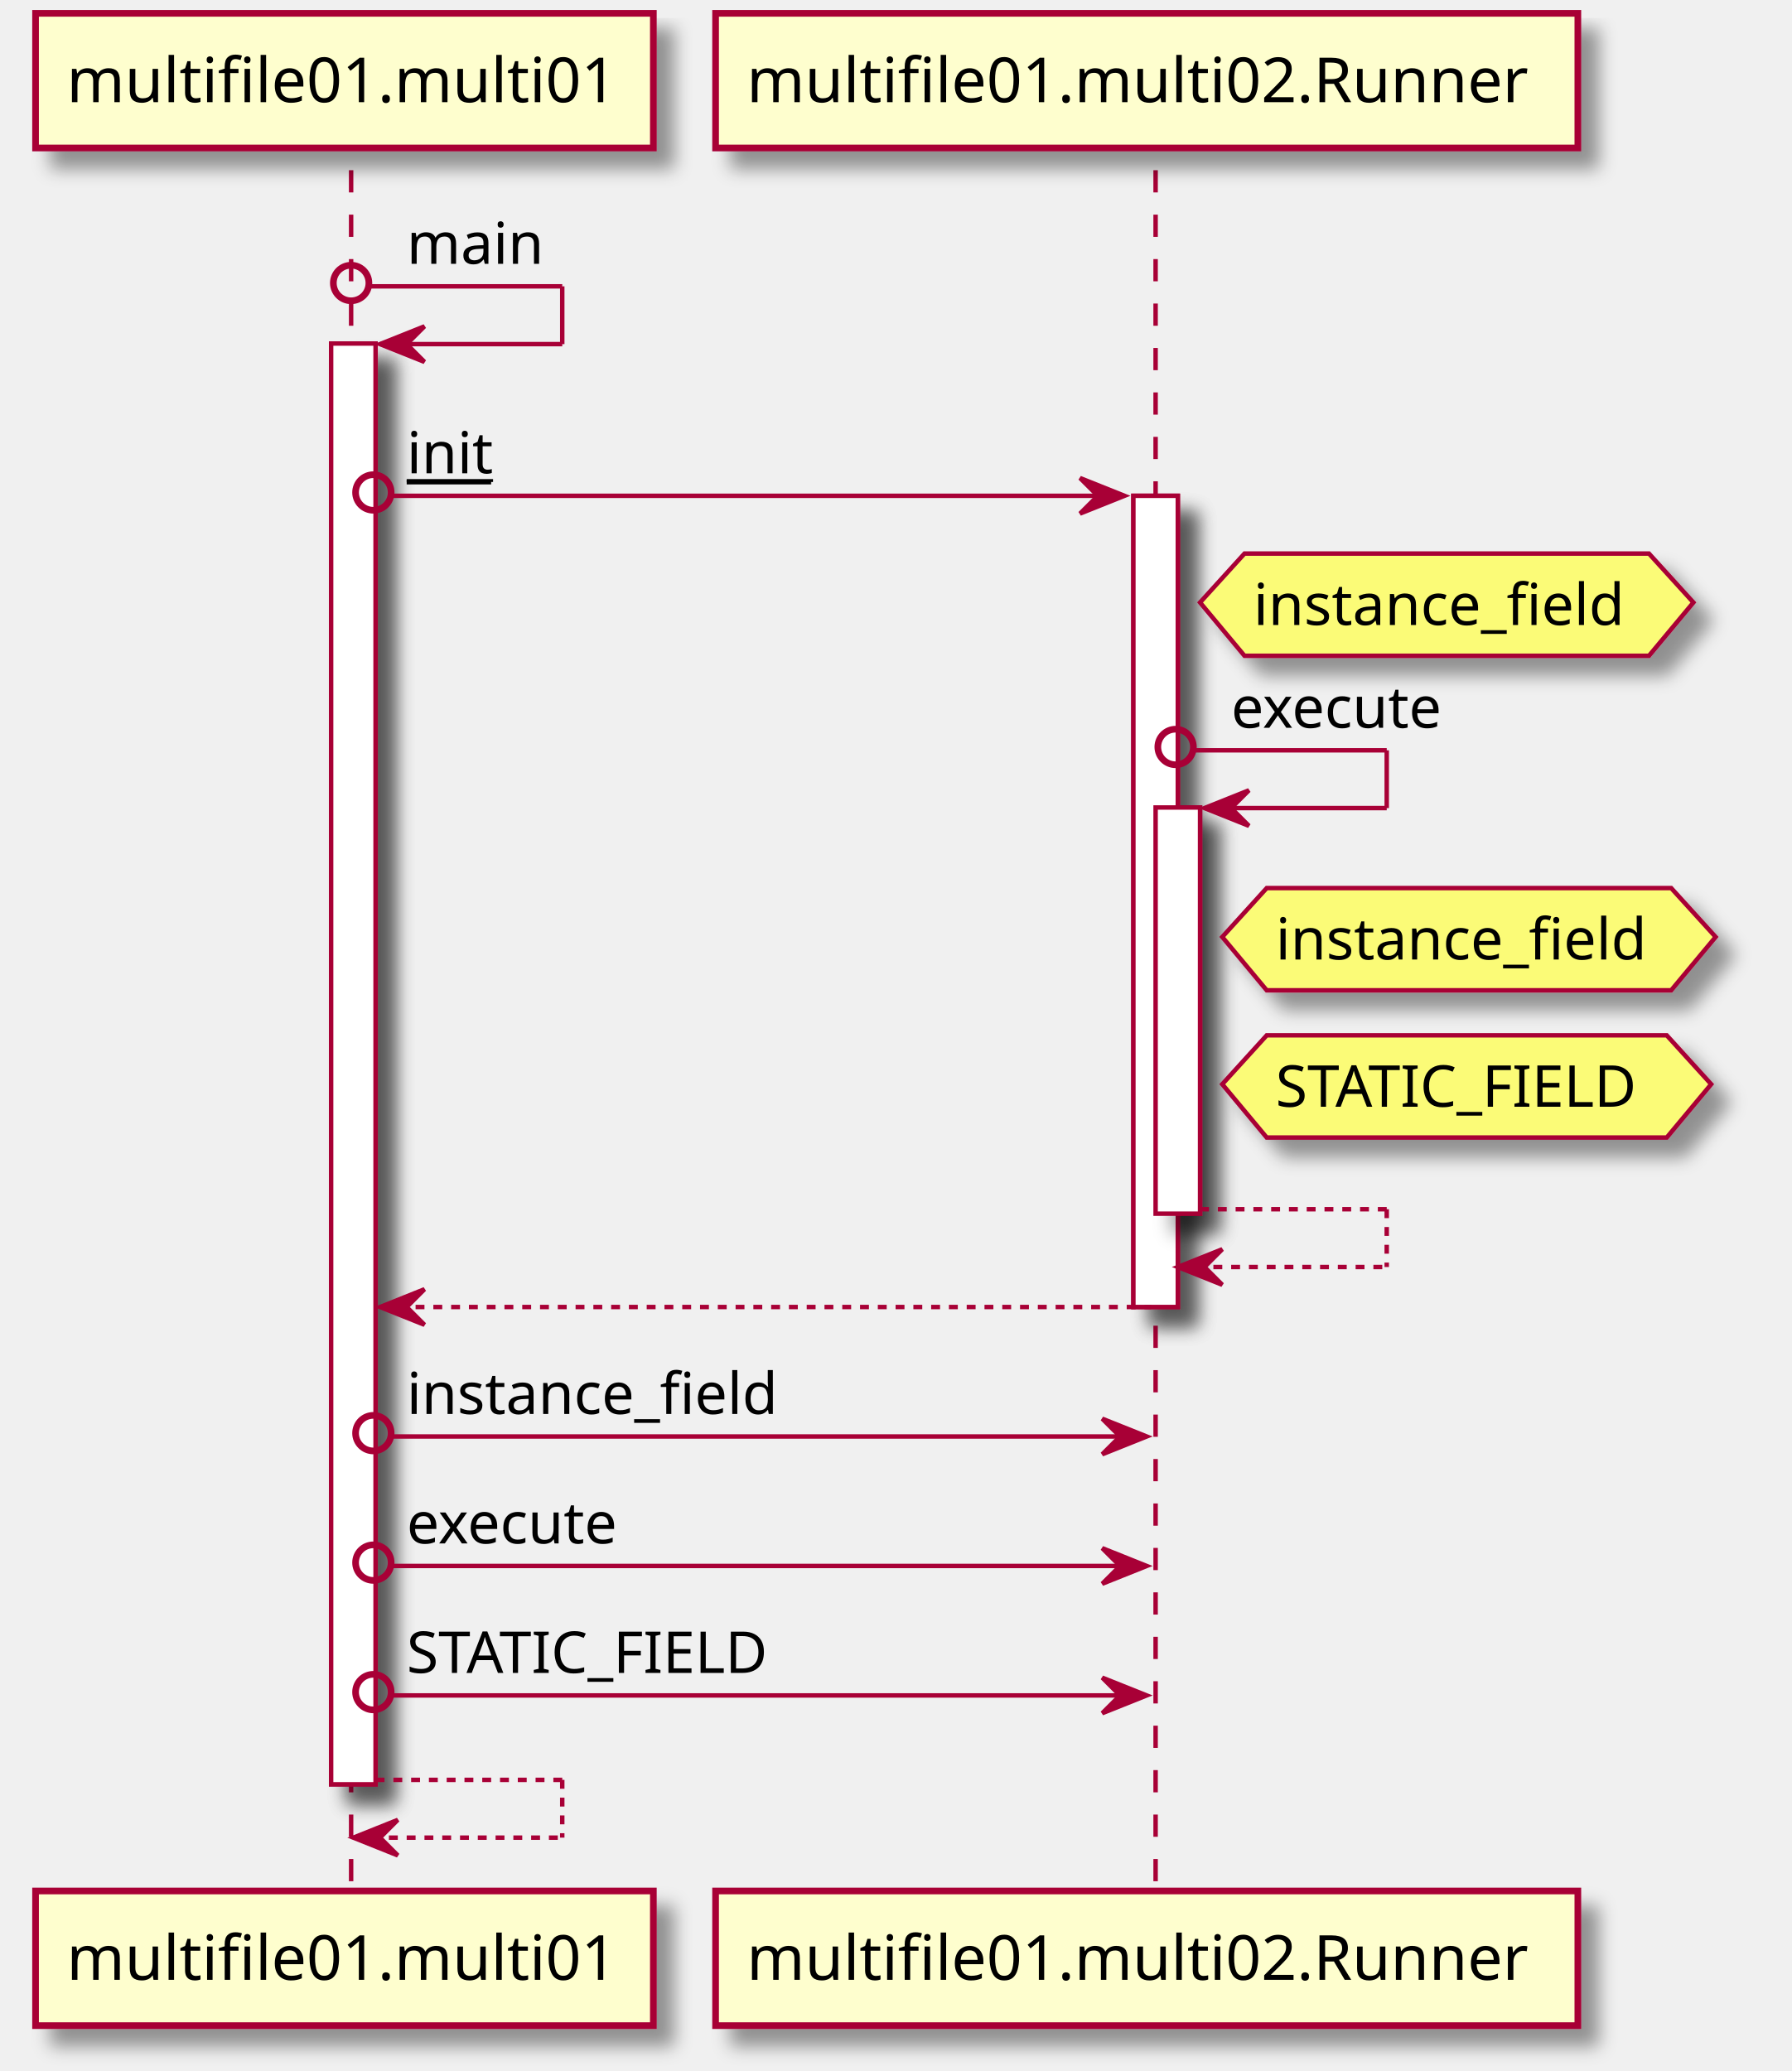
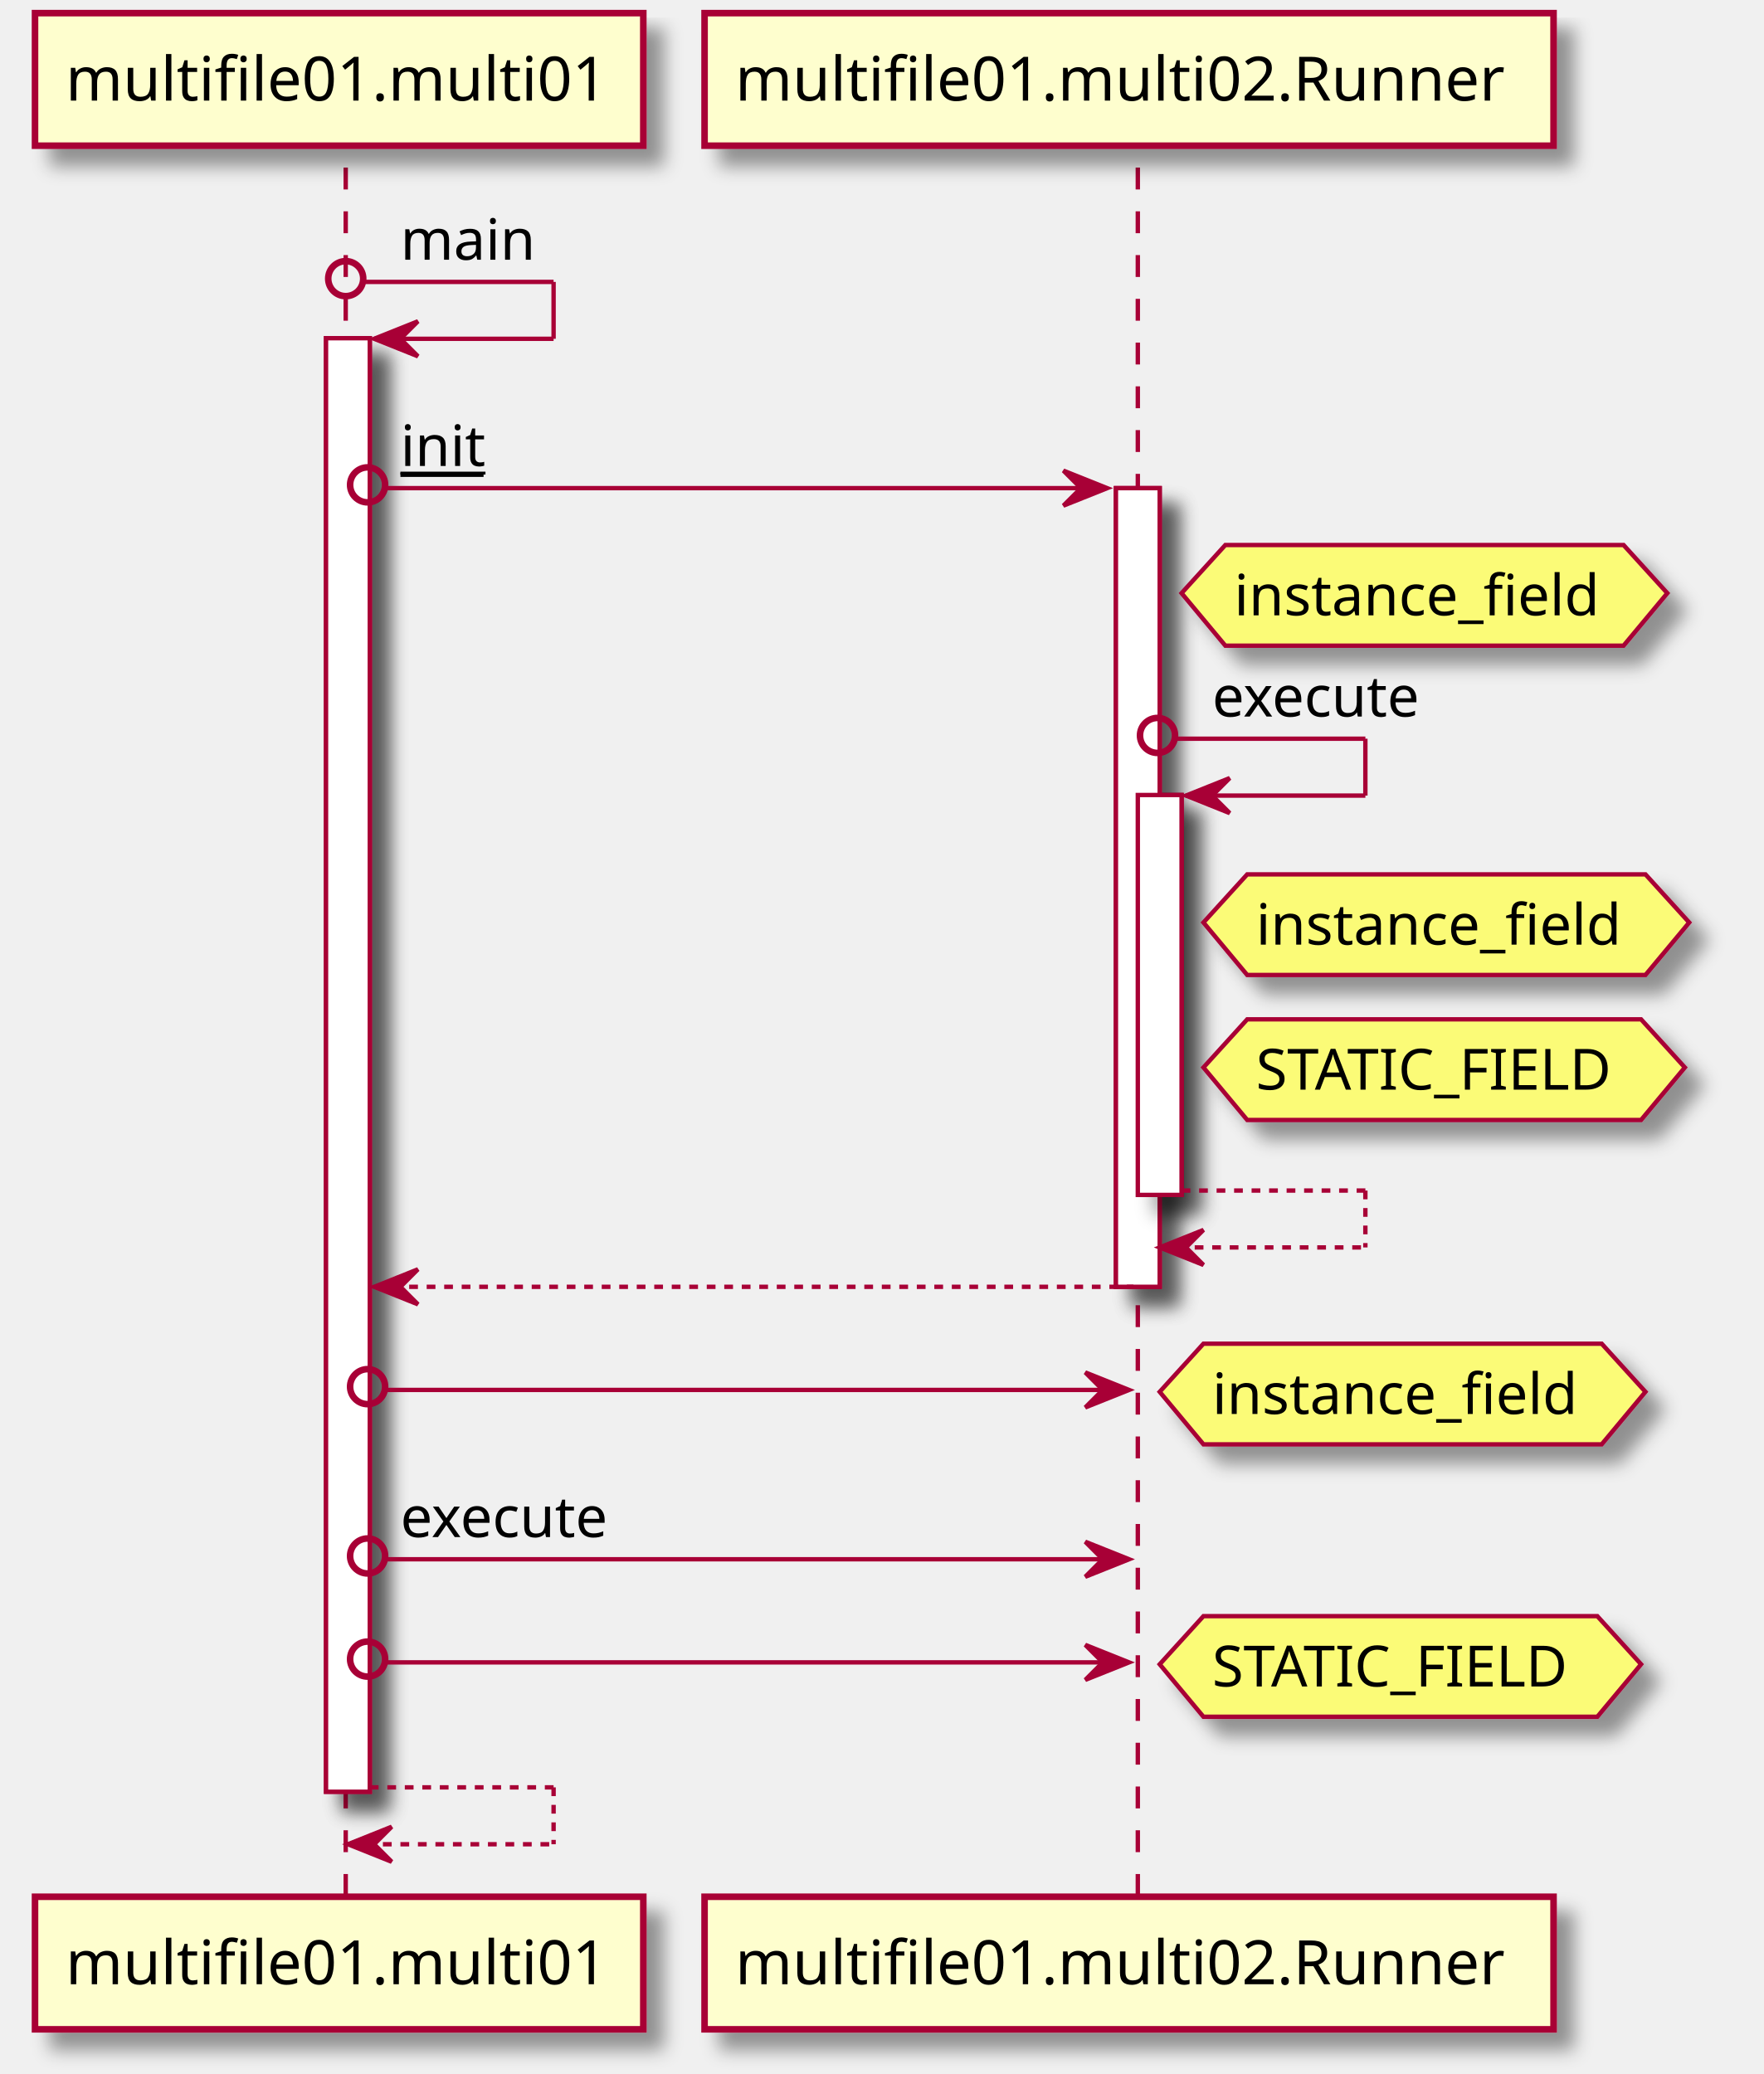
- <svg xmlns="http://www.w3.org/2000/svg" contentScriptType="application/ecmascript" contentStyleType="text/css" height="466px" preserveAspectRatio="none" style="width:403px;height:466px;background:#FEFEFE;" version="1.1" viewBox="0 0 403 466" width="403px" zoomAndPan="magnify">
+ <svg xmlns="http://www.w3.org/2000/svg" contentScriptType="application/ecmascript" contentStyleType="text/css" height="474px" preserveAspectRatio="none" style="width:403px;height:474px;background:#FEFEFE;" version="1.1" viewBox="0 0 403 474" width="403px" zoomAndPan="magnify">
  <defs>
-     <filter height="300%" id="f4uw042mxzeqb" width="300%" x="-1" y="-1">
+     <filter height="300%" id="ffvgd37iu4ylv" width="300%" x="-1" y="-1">
      <feGaussianBlur result="blurOut" stdDeviation="2.0" />
      <feColorMatrix in="blurOut" result="blurOut2" type="matrix" values="0 0 0 0 0 0 0 0 0 0 0 0 0 0 0 0 0 0 .4 0" />
      <feOffset dx="4.0" dy="4.0" in="blurOut2" result="blurOut3" />
      <feBlend in="SourceGraphic" in2="blurOut3" mode="normal" />
    </filter>
  </defs>
  <g>
-     <rect fill="#FFFFFF" filter="url(#f4uw042mxzeqb)" height="324.195" style="stroke: #A80036; stroke-width: 1.0;" width="10" x="74.5" y="77.297" />
-     <rect fill="#FFFFFF" filter="url(#f4uw042mxzeqb)" height="182.531" style="stroke: #A80036; stroke-width: 1.0;" width="10" x="255" y="111.562" />
-     <rect fill="#FFFFFF" filter="url(#f4uw042mxzeqb)" height="91.398" style="stroke: #A80036; stroke-width: 1.0;" width="10" x="260" y="181.695" />
-     <line style="stroke: #A80036; stroke-width: 1.0; stroke-dasharray: 5.0,5.0;" x1="79" x2="79" y1="38.297" y2="426.492" />
-     <line style="stroke: #A80036; stroke-width: 1.0; stroke-dasharray: 5.0,5.0;" x1="260" x2="260" y1="38.297" y2="426.492" />
-     <rect fill="#FEFECE" filter="url(#f4uw042mxzeqb)" height="30.297" style="stroke: #A80036; stroke-width: 1.5;" width="139" x="8" y="3" />
+     <rect fill="#FFFFFF" filter="url(#ffvgd37iu4ylv)" height="332.195" style="stroke: #A80036; stroke-width: 1.0;" width="10" x="74.5" y="77.297" />
+     <rect fill="#FFFFFF" filter="url(#ffvgd37iu4ylv)" height="182.531" style="stroke: #A80036; stroke-width: 1.0;" width="10" x="255" y="111.562" />
+     <rect fill="#FFFFFF" filter="url(#ffvgd37iu4ylv)" height="91.398" style="stroke: #A80036; stroke-width: 1.0;" width="10" x="260" y="181.695" />
+     <line style="stroke: #A80036; stroke-width: 1.0; stroke-dasharray: 5.0,5.0;" x1="79" x2="79" y1="38.297" y2="434.492" />
+     <line style="stroke: #A80036; stroke-width: 1.0; stroke-dasharray: 5.0,5.0;" x1="260" x2="260" y1="38.297" y2="434.492" />
+     <rect fill="#FEFECE" filter="url(#ffvgd37iu4ylv)" height="30.297" style="stroke: #A80036; stroke-width: 1.5;" width="139" x="8" y="3" />
    <text fill="#000000" font-family="sans-serif" font-size="14" lengthAdjust="spacingAndGlyphs" textLength="125" x="15" y="22.995">multifile01.multi01</text>
-     <rect fill="#FEFECE" filter="url(#f4uw042mxzeqb)" height="30.297" style="stroke: #A80036; stroke-width: 1.5;" width="139" x="8" y="425.492" />
-     <text fill="#000000" font-family="sans-serif" font-size="14" lengthAdjust="spacingAndGlyphs" textLength="125" x="15" y="445.487">multifile01.multi01</text>
-     <rect fill="#FEFECE" filter="url(#f4uw042mxzeqb)" height="30.297" style="stroke: #A80036; stroke-width: 1.5;" width="194" x="161" y="3" />
+     <rect fill="#FEFECE" filter="url(#ffvgd37iu4ylv)" height="30.297" style="stroke: #A80036; stroke-width: 1.5;" width="139" x="8" y="433.492" />
+     <text fill="#000000" font-family="sans-serif" font-size="14" lengthAdjust="spacingAndGlyphs" textLength="125" x="15" y="453.487">multifile01.multi01</text>
+     <rect fill="#FEFECE" filter="url(#ffvgd37iu4ylv)" height="30.297" style="stroke: #A80036; stroke-width: 1.5;" width="194" x="161" y="3" />
    <text fill="#000000" font-family="sans-serif" font-size="14" lengthAdjust="spacingAndGlyphs" textLength="180" x="168" y="22.995">multifile01.multi02.Runner</text>
-     <rect fill="#FEFECE" filter="url(#f4uw042mxzeqb)" height="30.297" style="stroke: #A80036; stroke-width: 1.5;" width="194" x="161" y="425.492" />
-     <text fill="#000000" font-family="sans-serif" font-size="14" lengthAdjust="spacingAndGlyphs" textLength="180" x="168" y="445.487">multifile01.multi02.Runner</text>
-     <rect fill="#FFFFFF" filter="url(#f4uw042mxzeqb)" height="324.195" style="stroke: #A80036; stroke-width: 1.0;" width="10" x="74.5" y="77.297" />
-     <rect fill="#FFFFFF" filter="url(#f4uw042mxzeqb)" height="182.531" style="stroke: #A80036; stroke-width: 1.0;" width="10" x="255" y="111.562" />
-     <rect fill="#FFFFFF" filter="url(#f4uw042mxzeqb)" height="91.398" style="stroke: #A80036; stroke-width: 1.0;" width="10" x="260" y="181.695" />
+     <rect fill="#FEFECE" filter="url(#ffvgd37iu4ylv)" height="30.297" style="stroke: #A80036; stroke-width: 1.5;" width="194" x="161" y="433.492" />
+     <text fill="#000000" font-family="sans-serif" font-size="14" lengthAdjust="spacingAndGlyphs" textLength="180" x="168" y="453.487">multifile01.multi02.Runner</text>
+     <rect fill="#FFFFFF" filter="url(#ffvgd37iu4ylv)" height="332.195" style="stroke: #A80036; stroke-width: 1.0;" width="10" x="74.5" y="77.297" />
+     <rect fill="#FFFFFF" filter="url(#ffvgd37iu4ylv)" height="182.531" style="stroke: #A80036; stroke-width: 1.0;" width="10" x="255" y="111.562" />
+     <rect fill="#FFFFFF" filter="url(#ffvgd37iu4ylv)" height="91.398" style="stroke: #A80036; stroke-width: 1.0;" width="10" x="260" y="181.695" />
    <ellipse cx="79" cy="63.68" fill="none" rx="4" ry="4" style="stroke: #A80036; stroke-width: 1.5;" />
    <line style="stroke: #A80036; stroke-width: 1.0;" x1="83.5" x2="126.5" y1="64.43" y2="64.43" />
    <line style="stroke: #A80036; stroke-width: 1.0;" x1="126.5" x2="126.5" y1="64.43" y2="77.43" />
    <line style="stroke: #A80036; stroke-width: 1.0;" x1="85.5" x2="126.5" y1="77.43" y2="77.43" />
    <polygon fill="#A80036" points="95.5,73.43,85.5,77.43,95.5,81.43,91.5,77.43" style="stroke: #A80036; stroke-width: 1.0;" />
    <text fill="#000000" font-family="sans-serif" font-size="13" lengthAdjust="spacingAndGlyphs" textLength="32" x="91.5" y="59.364">main</text>
    <ellipse cx="84" cy="110.812" fill="none" rx="4" ry="4" style="stroke: #A80036; stroke-width: 1.5;" />
    <polygon fill="#A80036" points="243,107.562,253,111.562,243,115.562,247,111.562" style="stroke: #A80036; stroke-width: 1.0;" />
    <line style="stroke: #A80036; stroke-width: 1.0;" x1="88.5" x2="249" y1="111.562" y2="111.562" />
    <text fill="#000000" font-family="sans-serif" font-size="13" lengthAdjust="spacingAndGlyphs" text-decoration="underline" textLength="19" x="91.5" y="106.497">init</text>
    <line style="stroke: #000000; stroke-width: 1.0;" x1="91.5" x2="110.5" y1="108.497" y2="108.497" />
-     <polygon fill="#FBFB77" filter="url(#f4uw042mxzeqb)" points="280,124.562,371,124.562,381,135.562,371,147.562,280,147.562,270,135.562,280,124.562" style="stroke: #A80036; stroke-width: 1.0;" />
+     <polygon fill="#FBFB77" filter="url(#ffvgd37iu4ylv)" points="280,124.562,371,124.562,381,135.562,371,147.562,280,147.562,270,135.562,280,124.562" style="stroke: #A80036; stroke-width: 1.0;" />
    <text fill="#000000" font-family="sans-serif" font-size="13" lengthAdjust="spacingAndGlyphs" textLength="87" x="282" y="140.629">instance_field</text>
    <ellipse cx="264.5" cy="168.078" fill="none" rx="4" ry="4" style="stroke: #A80036; stroke-width: 1.5;" />
    <line style="stroke: #A80036; stroke-width: 1.0;" x1="269" x2="312" y1="168.828" y2="168.828" />
    <line style="stroke: #A80036; stroke-width: 1.0;" x1="312" x2="312" y1="168.828" y2="181.828" />
    <line style="stroke: #A80036; stroke-width: 1.0;" x1="271" x2="312" y1="181.828" y2="181.828" />
    <polygon fill="#A80036" points="281,177.828,271,181.828,281,185.828,277,181.828" style="stroke: #A80036; stroke-width: 1.0;" />
    <text fill="#000000" font-family="sans-serif" font-size="13" lengthAdjust="spacingAndGlyphs" textLength="51" x="277" y="163.762">execute</text>
-     <polygon fill="#FBFB77" filter="url(#f4uw042mxzeqb)" points="285,199.828,376,199.828,386,210.828,376,222.828,285,222.828,275,210.828,285,199.828" style="stroke: #A80036; stroke-width: 1.0;" />
+     <polygon fill="#FBFB77" filter="url(#ffvgd37iu4ylv)" points="285,199.828,376,199.828,386,210.828,376,222.828,285,222.828,275,210.828,285,199.828" style="stroke: #A80036; stroke-width: 1.0;" />
    <text fill="#000000" font-family="sans-serif" font-size="13" lengthAdjust="spacingAndGlyphs" textLength="87" x="287" y="215.895">instance_field</text>
-     <polygon fill="#FBFB77" filter="url(#f4uw042mxzeqb)" points="285,232.961,375,232.961,385,243.961,375,255.961,285,255.961,275,243.961,285,232.961" style="stroke: #A80036; stroke-width: 1.0;" />
+     <polygon fill="#FBFB77" filter="url(#ffvgd37iu4ylv)" points="285,232.961,375,232.961,385,243.961,375,255.961,285,255.961,275,243.961,285,232.961" style="stroke: #A80036; stroke-width: 1.0;" />
    <text fill="#000000" font-family="sans-serif" font-size="13" lengthAdjust="spacingAndGlyphs" textLength="86" x="287" y="249.028">STATIC_FIELD</text>
    <line style="stroke: #A80036; stroke-width: 1.0; stroke-dasharray: 2.0,2.0;" x1="270" x2="312" y1="272.094" y2="272.094" />
    <line style="stroke: #A80036; stroke-width: 1.0; stroke-dasharray: 2.0,2.0;" x1="312" x2="312" y1="272.094" y2="285.094" />
    <line style="stroke: #A80036; stroke-width: 1.0; stroke-dasharray: 2.0,2.0;" x1="265" x2="312" y1="285.094" y2="285.094" />
    <polygon fill="#A80036" points="275,281.094,265,285.094,275,289.094,271,285.094" style="stroke: #A80036; stroke-width: 1.0;" />
    <polygon fill="#A80036" points="95.5,290.094,85.5,294.094,95.5,298.094,91.5,294.094" style="stroke: #A80036; stroke-width: 1.0;" />
    <line style="stroke: #A80036; stroke-width: 1.0; stroke-dasharray: 2.0,2.0;" x1="89.5" x2="259" y1="294.094" y2="294.094" />
-     <ellipse cx="84" cy="322.477" fill="none" rx="4" ry="4" style="stroke: #A80036; stroke-width: 1.5;" />
-     <polygon fill="#A80036" points="248,319.227,258,323.227,248,327.227,252,323.227" style="stroke: #A80036; stroke-width: 1.0;" />
-     <line style="stroke: #A80036; stroke-width: 1.0;" x1="88.5" x2="254" y1="323.227" y2="323.227" />
-     <text fill="#000000" font-family="sans-serif" font-size="13" lengthAdjust="spacingAndGlyphs" textLength="87" x="91.5" y="318.161">instance_field</text>
-     <ellipse cx="84" cy="351.609" fill="none" rx="4" ry="4" style="stroke: #A80036; stroke-width: 1.5;" />
-     <polygon fill="#A80036" points="248,348.359,258,352.359,248,356.359,252,352.359" style="stroke: #A80036; stroke-width: 1.0;" />
-     <line style="stroke: #A80036; stroke-width: 1.0;" x1="88.5" x2="254" y1="352.359" y2="352.359" />
-     <text fill="#000000" font-family="sans-serif" font-size="13" lengthAdjust="spacingAndGlyphs" textLength="51" x="91.5" y="347.293">execute</text>
-     <ellipse cx="84" cy="380.742" fill="none" rx="4" ry="4" style="stroke: #A80036; stroke-width: 1.5;" />
-     <polygon fill="#A80036" points="248,377.492,258,381.492,248,385.492,252,381.492" style="stroke: #A80036; stroke-width: 1.0;" />
-     <line style="stroke: #A80036; stroke-width: 1.0;" x1="88.5" x2="254" y1="381.492" y2="381.492" />
-     <text fill="#000000" font-family="sans-serif" font-size="13" lengthAdjust="spacingAndGlyphs" textLength="86" x="91.5" y="376.426">STATIC_FIELD</text>
-     <line style="stroke: #A80036; stroke-width: 1.0; stroke-dasharray: 2.0,2.0;" x1="84.5" x2="126.5" y1="400.492" y2="400.492" />
-     <line style="stroke: #A80036; stroke-width: 1.0; stroke-dasharray: 2.0,2.0;" x1="126.5" x2="126.5" y1="400.492" y2="413.492" />
-     <line style="stroke: #A80036; stroke-width: 1.0; stroke-dasharray: 2.0,2.0;" x1="79.5" x2="126.5" y1="413.492" y2="413.492" />
-     <polygon fill="#A80036" points="89.5,409.492,79.5,413.492,89.5,417.492,85.5,413.492" style="stroke: #A80036; stroke-width: 1.0;" />
+     <ellipse cx="84" cy="316.91" fill="none" rx="4" ry="4" style="stroke: #A80036; stroke-width: 1.5;" />
+     <polygon fill="#A80036" points="248,313.66,258,317.66,248,321.66,252,317.66" style="stroke: #A80036; stroke-width: 1.0;" />
+     <line style="stroke: #A80036; stroke-width: 1.0;" x1="88.5" x2="254" y1="317.66" y2="317.66" />
+     <polygon fill="#FBFB77" filter="url(#ffvgd37iu4ylv)" points="275,307.094,366,307.094,376,318.094,366,330.094,275,330.094,265,318.094,275,307.094" style="stroke: #A80036; stroke-width: 1.0;" />
+     <text fill="#000000" font-family="sans-serif" font-size="13" lengthAdjust="spacingAndGlyphs" textLength="87" x="277" y="323.161">instance_field</text>
+     <ellipse cx="84" cy="355.609" fill="none" rx="4" ry="4" style="stroke: #A80036; stroke-width: 1.5;" />
+     <polygon fill="#A80036" points="248,352.359,258,356.359,248,360.359,252,356.359" style="stroke: #A80036; stroke-width: 1.0;" />
+     <line style="stroke: #A80036; stroke-width: 1.0;" x1="88.5" x2="254" y1="356.359" y2="356.359" />
+     <text fill="#000000" font-family="sans-serif" font-size="13" lengthAdjust="spacingAndGlyphs" textLength="51" x="91.5" y="351.293">execute</text>
+     <ellipse cx="84" cy="379.176" fill="none" rx="4" ry="4" style="stroke: #A80036; stroke-width: 1.5;" />
+     <polygon fill="#A80036" points="248,375.926,258,379.926,248,383.926,252,379.926" style="stroke: #A80036; stroke-width: 1.0;" />
+     <line style="stroke: #A80036; stroke-width: 1.0;" x1="88.5" x2="254" y1="379.926" y2="379.926" />
+     <polygon fill="#FBFB77" filter="url(#ffvgd37iu4ylv)" points="275,369.359,365,369.359,375,380.359,365,392.359,275,392.359,265,380.359,275,369.359" style="stroke: #A80036; stroke-width: 1.0;" />
+     <text fill="#000000" font-family="sans-serif" font-size="13" lengthAdjust="spacingAndGlyphs" textLength="86" x="277" y="385.426">STATIC_FIELD</text>
+     <line style="stroke: #A80036; stroke-width: 1.0; stroke-dasharray: 2.0,2.0;" x1="84.5" x2="126.5" y1="408.492" y2="408.492" />
+     <line style="stroke: #A80036; stroke-width: 1.0; stroke-dasharray: 2.0,2.0;" x1="126.5" x2="126.5" y1="408.492" y2="421.492" />
+     <line style="stroke: #A80036; stroke-width: 1.0; stroke-dasharray: 2.0,2.0;" x1="79.5" x2="126.5" y1="421.492" y2="421.492" />
+     <polygon fill="#A80036" points="89.5,417.492,79.5,421.492,89.5,425.492,85.5,421.492" style="stroke: #A80036; stroke-width: 1.0;" />
  </g>
</svg>
